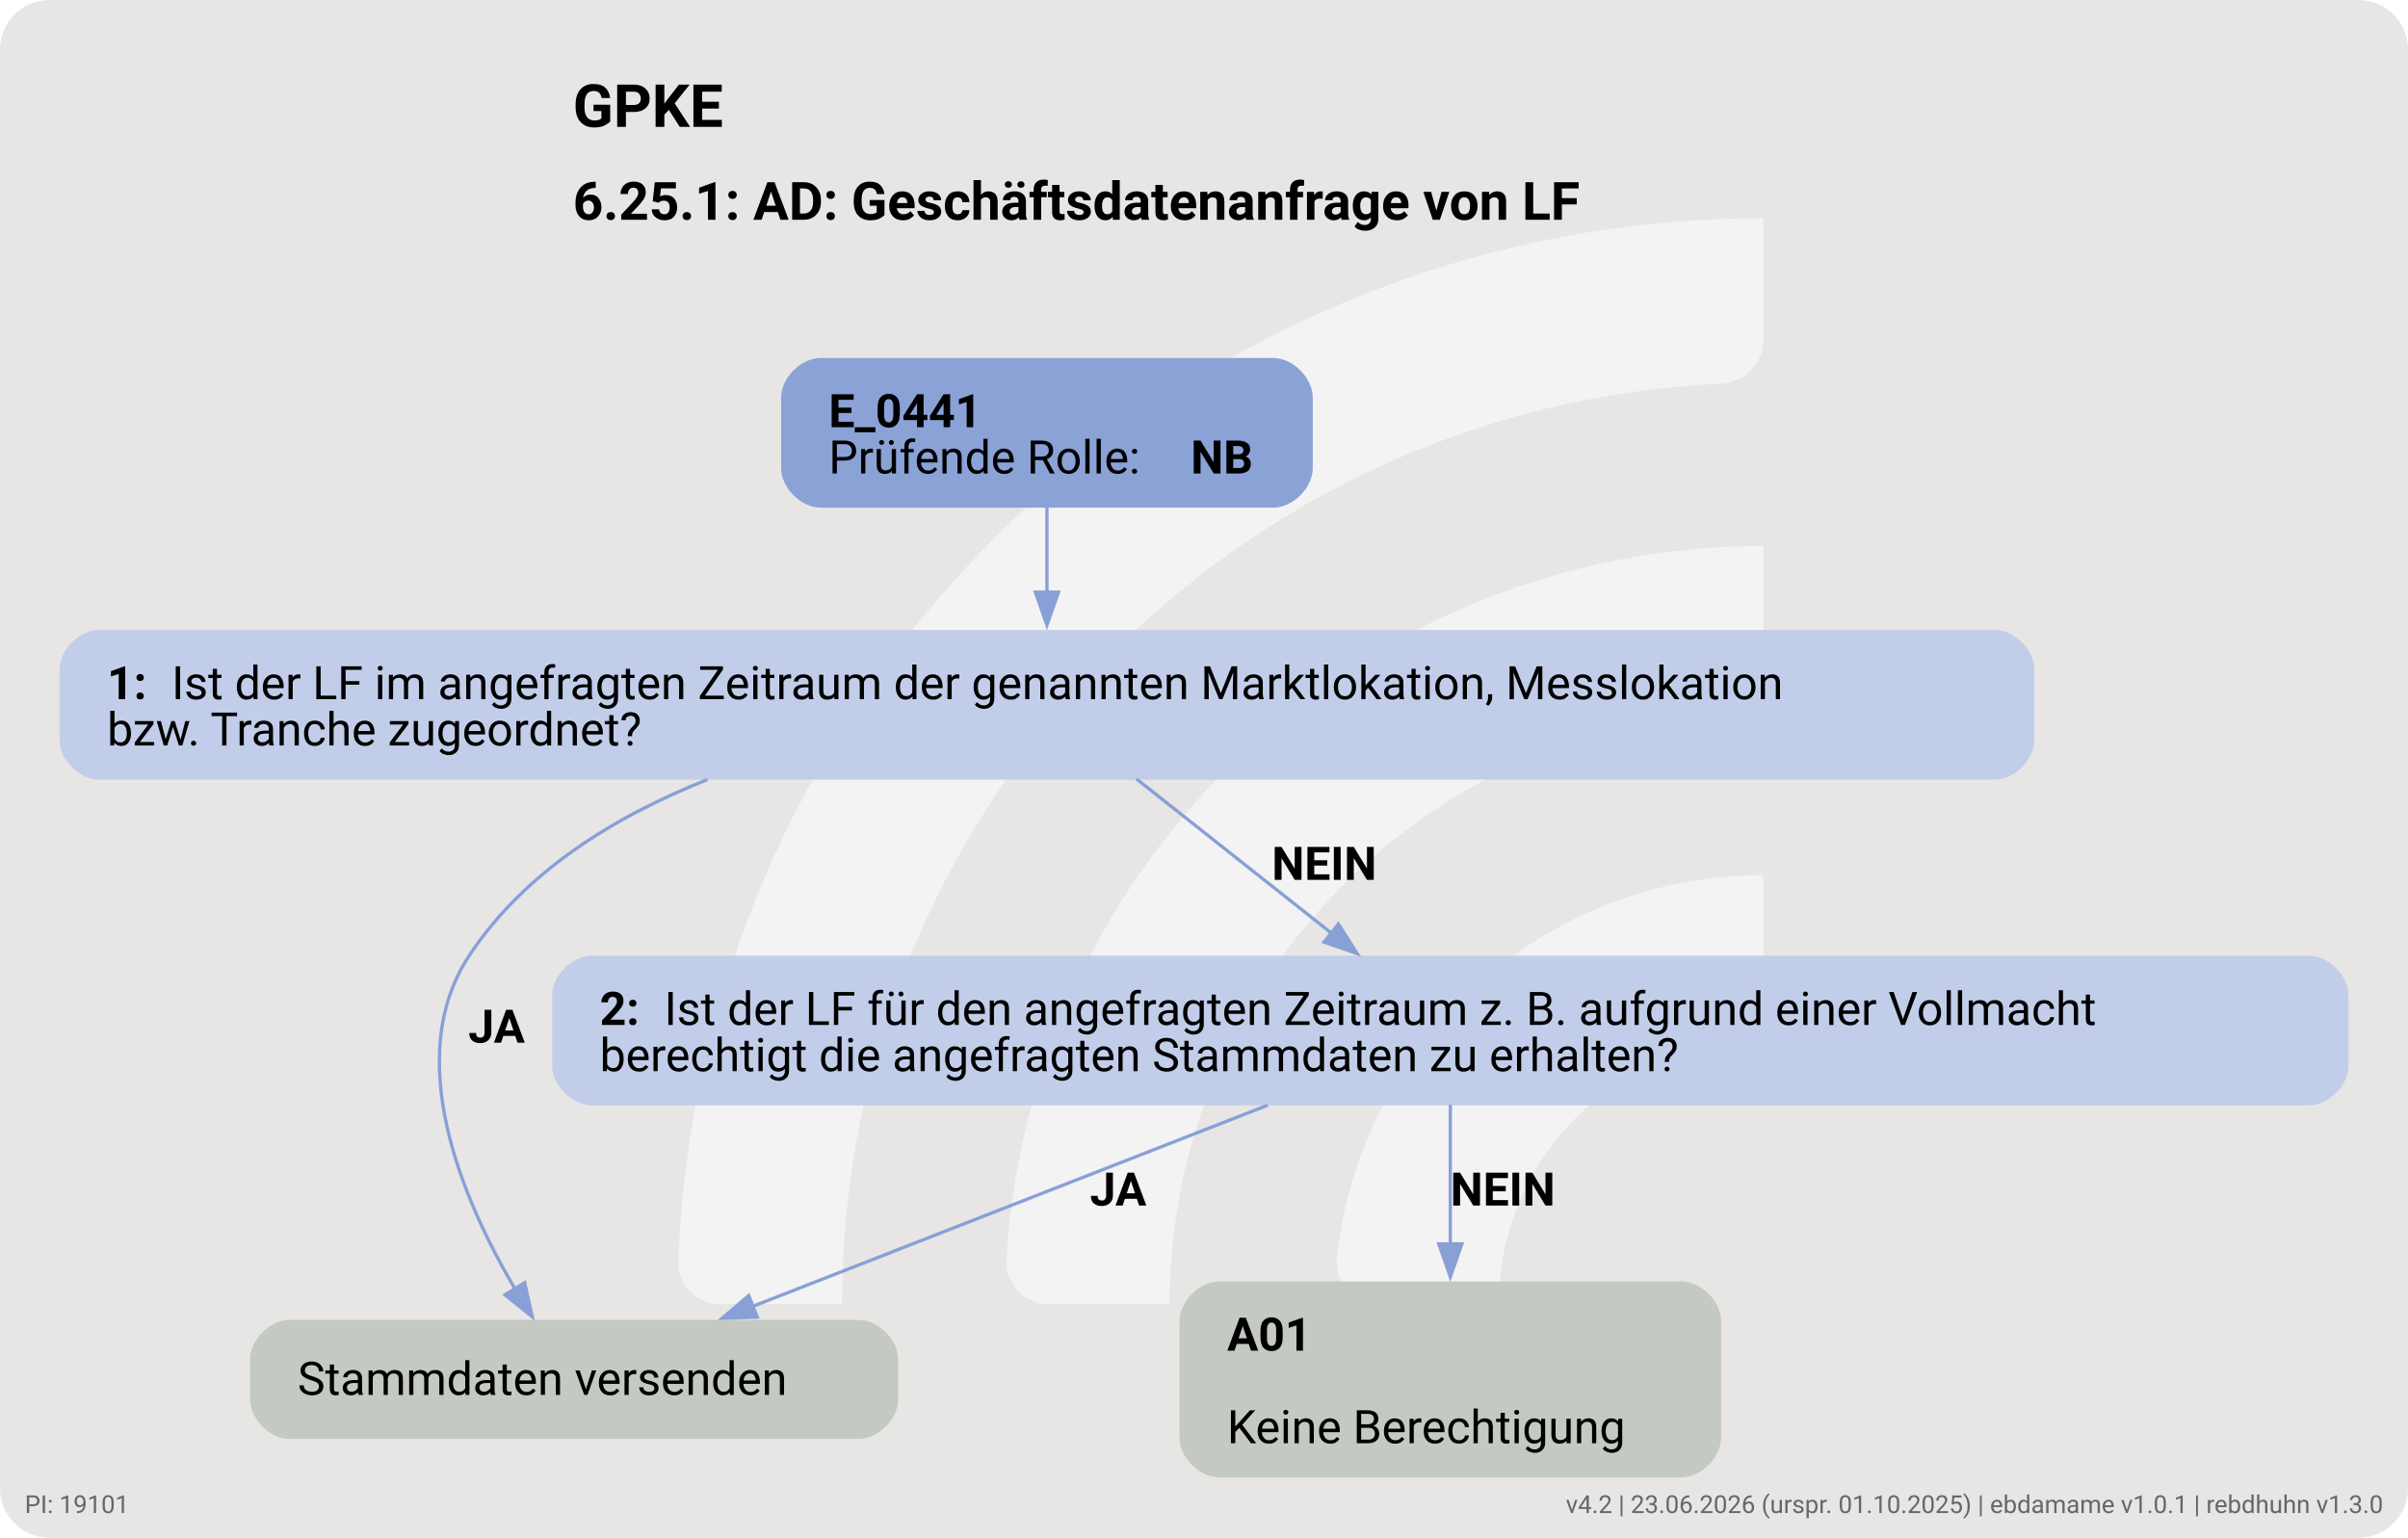
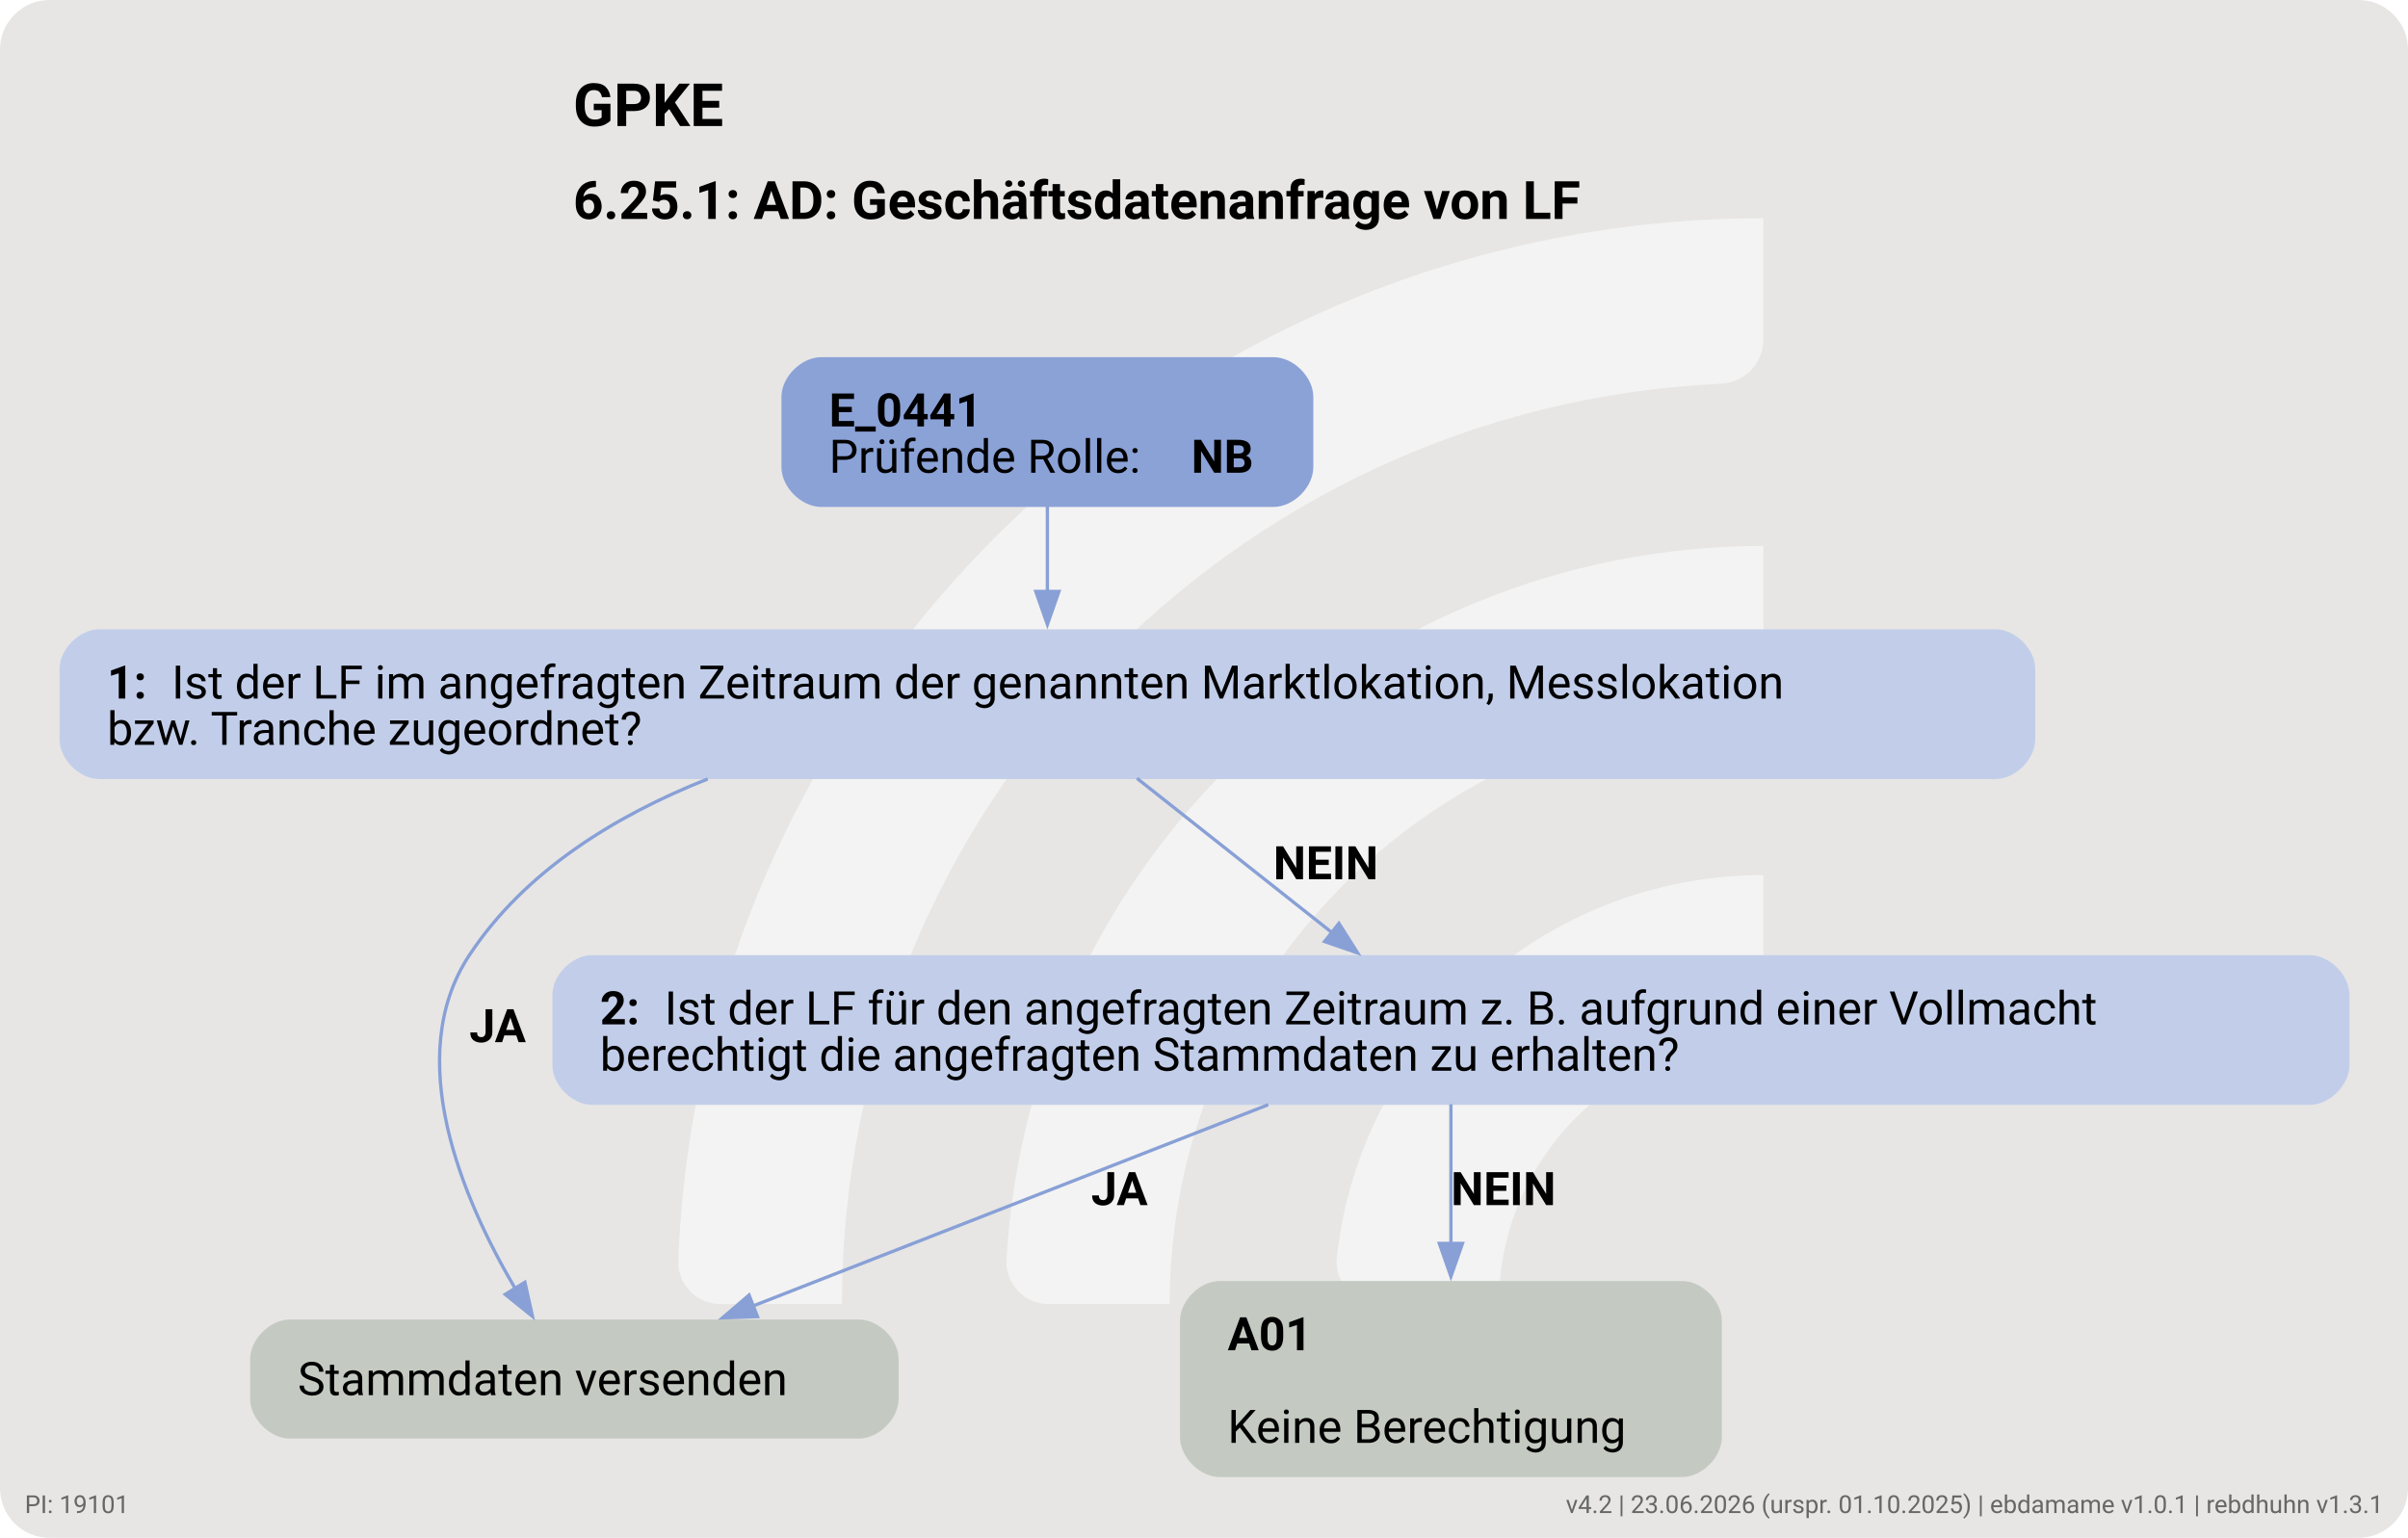
<svg xmlns="http://www.w3.org/2000/svg" version="1.1" width="970.667px" viewBox="0 0 970.667 620.0" height="620.0px">
  <g>
    <svg version="1.1" width="970.667px" viewBox="0 0 970.667 620.0" height="620.0px">
      <rect fill="#e7e6e5" x="0" y="0" width="970.667" height="620.0" rx="20" ry="20" />
      <g>
        <g transform="translate(232.4969, 62) scale(1 1) translate(0, 0) scale(0.8729935 0.8729935) ">
          <defs>
            <style>.cls-1{fill:#ffffff88;}</style>
          </defs>
          <path class="cls-1" d="M122.44,531.2h-56.1c-11,0-19.9-9.12-19.46-20.11C57.47,243.89,278.15,29.78,547.91,29.78v56.02c0,10.98-8.69,19.89-19.66,20.39-225.51,10.31-405.8,197-405.8,425Z" />
          <path class="cls-1" d="M273.78,531.2h-55.93c-11.23,0-20.09-9.48-19.43-20.69,10.74-183.44,163.39-329.39,349.48-329.39v56.26c0,10.71-8.27,19.62-18.96,20.35-142.35,9.77-255.17,128.69-255.17,273.46Z" />
          <path class="cls-1" d="M425.77,531.2h-55.45c-11.65,0-20.6-10.17-19.33-21.75,10.87-99.03,95.03-176.34,196.92-176.34v57.01c0,10.05-7.28,18.75-17.23,20.16-59.22,8.4-104.91,59.42-104.91,120.92Z" />
        </g>
-         <svg width="728pt" height="465pt" viewBox="0.00 0.00 728.30 464.62">
+         <svg width="728pt" height="465pt" viewBox="0.00 0.00 728.00 465.00">
          <g id="graph0" class="graph" transform="scale(1 1) rotate(0) translate(18 446.62)">
-             <text text-anchor="start" x="155.27" y="-408.52" font-family="Roboto, sans-serif" font-weight="bold" font-size="18.00">GPKE</text>
-             <text text-anchor="start" x="155.27" y="-380.42" font-family="Roboto, sans-serif" font-weight="bold" font-size="16.00">6.25.1: AD: Geschäftsdatenanfrage von LF</text>
+             <text xml:space="preserve" text-anchor="start" x="155.27" y="-408.52" font-family="Roboto, sans-serif" font-weight="bold" font-size="18.00">GPKE</text>
+             <text xml:space="preserve" text-anchor="start" x="155.27" y="-380.42" font-family="Roboto, sans-serif" font-weight="bold" font-size="16.00">6.25.1: AD: Geschäftsdatenanfrage von LF</text>
            <g id="node1" class="node">
              <path fill="#8ba2d7" stroke="black" stroke-width="0" d="M367.05,-338.62C367.05,-338.62 230.25,-338.62 230.25,-338.62 224.25,-338.62 218.25,-332.62 218.25,-326.62 218.25,-326.62 218.25,-305.34 218.25,-305.34 218.25,-299.34 224.25,-293.34 230.25,-293.34 230.25,-293.34 367.05,-293.34 367.05,-293.34 373.05,-293.34 379.05,-299.34 379.05,-305.34 379.05,-305.34 379.05,-326.62 379.05,-326.62 379.05,-332.62 373.05,-338.62 367.05,-338.62" />
-               <text text-anchor="start" x="232.65" y="-317.68" font-family="Roboto, sans-serif" font-weight="bold" font-size="14.00">E_0441</text>
-               <text text-anchor="start" x="232.65" y="-303.68" font-family="Roboto, sans-serif" font-size="14.00">Prüfende Rolle: </text>
-               <text text-anchor="start" x="342.15" y="-303.68" font-family="Roboto, sans-serif" font-weight="bold" font-size="14.00">NB</text>
+               <text xml:space="preserve" text-anchor="start" x="232.65" y="-317.68" font-family="Roboto, sans-serif" font-weight="bold" font-size="14.00">E_0441</text>
+               <text xml:space="preserve" text-anchor="start" x="232.65" y="-303.68" font-family="Roboto, sans-serif" font-size="14.00">Prüfende Rolle: </text>
+               <text xml:space="preserve" text-anchor="start" x="342.15" y="-303.68" font-family="Roboto, sans-serif" font-weight="bold" font-size="14.00">NB</text>
            </g>
            <g id="node2" class="node">
              <path fill="#c2cee9" stroke="black" stroke-width="0" d="M585.3,-256.34C585.3,-256.34 12,-256.34 12,-256.34 6,-256.34 0,-250.34 0,-244.34 0,-244.34 0,-223.06 0,-223.06 0,-217.06 6,-211.06 12,-211.06 12,-211.06 585.3,-211.06 585.3,-211.06 591.3,-211.06 597.3,-217.06 597.3,-223.06 597.3,-223.06 597.3,-244.34 597.3,-244.34 597.3,-250.34 591.3,-256.34 585.3,-256.34" />
-               <text text-anchor="start" x="14.4" y="-235.4" font-family="Roboto, sans-serif" font-weight="bold" font-size="14.00">1: </text>
-               <text text-anchor="start" x="33.9" y="-235.4" font-family="Roboto, sans-serif" font-size="14.00">Ist der LF im angefragten Zeitraum der genannten Marktlokation, Messlokation</text>
-               <text text-anchor="start" x="14.4" y="-221.4" font-family="Roboto, sans-serif" font-size="14.00">bzw. Tranche zugeordnet?</text>
+               <text xml:space="preserve" text-anchor="start" x="14.4" y="-235.4" font-family="Roboto, sans-serif" font-weight="bold" font-size="14.00">1: </text>
+               <text xml:space="preserve" text-anchor="start" x="33.9" y="-235.4" font-family="Roboto, sans-serif" font-size="14.00">Ist der LF im angefragten Zeitraum der genannten Marktlokation, Messlokation</text>
+               <text xml:space="preserve" text-anchor="start" x="14.4" y="-221.4" font-family="Roboto, sans-serif" font-size="14.00">bzw. Tranche zugeordnet?</text>
            </g>
            <g id="edge1" class="edge">
              <path fill="none" stroke="#88a0d6" d="M298.65,-293.47C298.65,-285.55 298.65,-276.39 298.65,-267.69" />
              <polygon fill="#88a0d6" stroke="#88a0d6" points="302.15,-267.79 298.65,-257.79 295.15,-267.79 302.15,-267.79" />
            </g>
            <g id="node3" class="node">
              <path fill="#c4cac1" stroke="black" stroke-width="0" d="M241.67,-47.64C241.67,-47.64 69.62,-47.64 69.62,-47.64 63.62,-47.64 57.62,-41.64 57.62,-35.64 57.62,-35.64 57.62,-23.64 57.62,-23.64 57.62,-17.64 63.62,-11.64 69.62,-11.64 69.62,-11.64 241.67,-11.64 241.67,-11.64 247.67,-11.64 253.67,-17.64 253.67,-23.64 253.67,-23.64 253.67,-35.64 253.67,-35.64 253.67,-41.64 247.67,-47.64 241.67,-47.64" />
-               <text text-anchor="start" x="72.02" y="-24.96" font-family="Roboto, sans-serif" font-size="14.00">Stammdaten versenden</text>
+               <text xml:space="preserve" text-anchor="start" x="72.02" y="-24.77" font-family="Roboto, sans-serif" font-size="14.00">Stammdaten versenden</text>
            </g>
            <g id="edge2" class="edge">
              <path fill="none" stroke="#88a0d6" d="M195.97,-211.09C167.89,-199.96 140.62,-183.16 123.9,-157.81 103.57,-126.98 121.77,-84.14 137.82,-56.9" />
              <polygon fill="#88a0d6" stroke="#88a0d6" points="140.69,-58.91 142.99,-48.57 134.74,-55.23 140.69,-58.91" />
-               <text text-anchor="start" x="123.65" y="-131.5" font-family="Roboto, sans-serif" font-weight="bold" font-size="14.00">JA</text>
+               <text xml:space="preserve" text-anchor="start" x="123.9" y="-131.5" font-family="Roboto, sans-serif" font-weight="bold" font-size="14.00">JA</text>
            </g>
            <g id="node4" class="node">
              <path fill="#c2cee9" stroke="black" stroke-width="0" d="M680.3,-157.81C680.3,-157.81 161,-157.81 161,-157.81 155,-157.81 149,-151.81 149,-145.81 149,-145.81 149,-124.53 149,-124.53 149,-118.53 155,-112.53 161,-112.53 161,-112.53 680.3,-112.53 680.3,-112.53 686.3,-112.53 692.3,-118.53 692.3,-124.53 692.3,-124.53 692.3,-145.81 692.3,-145.81 692.3,-151.81 686.3,-157.81 680.3,-157.81" />
-               <text text-anchor="start" x="163.4" y="-136.87" font-family="Roboto, sans-serif" font-weight="bold" font-size="14.00">2: </text>
-               <text text-anchor="start" x="182.9" y="-136.87" font-family="Roboto, sans-serif" font-size="14.00">Ist der LF für den angefragten Zeitraum z. B. aufgrund einer Vollmacht</text>
-               <text text-anchor="start" x="163.4" y="-122.87" font-family="Roboto, sans-serif" font-size="14.00">berechtigt die angefragten Stammdaten zu erhalten?</text>
+               <text xml:space="preserve" text-anchor="start" x="163.4" y="-136.87" font-family="Roboto, sans-serif" font-weight="bold" font-size="14.00">2: </text>
+               <text xml:space="preserve" text-anchor="start" x="182.9" y="-136.87" font-family="Roboto, sans-serif" font-size="14.00">Ist der LF für den angefragten Zeitraum z. B. aufgrund einer Vollmacht</text>
+               <text xml:space="preserve" text-anchor="start" x="163.4" y="-122.87" font-family="Roboto, sans-serif" font-size="14.00">berechtigt die angefragten Stammdaten zu erhalten?</text>
            </g>
            <g id="edge3" class="edge">
              <path fill="none" stroke="#88a0d6" d="M325.73,-211.28C343.1,-197.53 365.86,-179.52 384.74,-164.59" />
              <polygon fill="#88a0d6" stroke="#88a0d6" points="386.79,-167.42 392.46,-158.47 382.45,-161.93 386.79,-167.42" />
-               <text text-anchor="start" x="366.65" y="-180.76" font-family="Roboto, sans-serif" font-weight="bold" font-size="14.00">NEIN</text>
+               <text xml:space="preserve" text-anchor="start" x="366.95" y="-180.76" font-family="Roboto, sans-serif" font-weight="bold" font-size="14.00">NEIN</text>
            </g>
            <g id="edge5" class="edge">
              <path fill="none" stroke="#88a0d6" d="M365.42,-112.59C319.64,-94.71 254.94,-69.43 209.54,-51.69" />
              <polygon fill="#88a0d6" stroke="#88a0d6" points="211.01,-48.51 200.42,-48.13 208.46,-55.03 211.01,-48.51" />
-               <text text-anchor="start" x="311.65" y="-82.23" font-family="Roboto, sans-serif" font-weight="bold" font-size="14.00">JA</text>
+               <text xml:space="preserve" text-anchor="start" x="311.89" y="-82.23" font-family="Roboto, sans-serif" font-weight="bold" font-size="14.00">JA</text>
            </g>
            <g id="node5" class="node">
              <path fill="#c4cac1" stroke="black" stroke-width="0" d="M490.55,-59.28C490.55,-59.28 350.75,-59.28 350.75,-59.28 344.75,-59.28 338.75,-53.28 338.75,-47.28 338.75,-47.28 338.75,-12 338.75,-12 338.75,-6 344.75,0 350.75,0 350.75,0 490.55,0 490.55,0 496.55,0 502.55,-6 502.55,-12 502.55,-12 502.55,-47.28 502.55,-47.28 502.55,-53.28 496.55,-59.28 490.55,-59.28" />
-               <text text-anchor="start" x="353.15" y="-38.34" font-family="Roboto, sans-serif" font-weight="bold" font-size="14.00">A01</text>
-               <text text-anchor="start" x="353.15" y="-10.34" font-family="Roboto, sans-serif" font-size="14.00">Keine Berechtigung</text>
+               <text xml:space="preserve" text-anchor="start" x="353.15" y="-38.34" font-family="Roboto, sans-serif" font-weight="bold" font-size="14.00">A01</text>
+               <text xml:space="preserve" text-anchor="start" x="353.15" y="-10.34" font-family="Roboto, sans-serif" font-size="14.00">Keine Berechtigung</text>
            </g>
            <g id="edge4" class="edge">
              <path fill="none" stroke="#88a0d6" d="M420.65,-112.72C420.65,-100.47 420.65,-84.74 420.65,-70.32" />
              <polygon fill="#88a0d6" stroke="#88a0d6" points="424.15,-70.65 420.65,-60.65 417.15,-70.65 424.15,-70.65" />
-               <text text-anchor="start" x="420.65" y="-82.23" font-family="Roboto, sans-serif" font-weight="bold" font-size="14.00">NEIN</text>
+               <text xml:space="preserve" text-anchor="start" x="420.65" y="-82.23" font-family="Roboto, sans-serif" font-weight="bold" font-size="14.00">NEIN</text>
            </g>
          </g>
        </svg>
      </g>
    </svg>
  </g>
  <a href="https://ebd.hochfrequenz.de" target="_blank">
-     <text x="960.667" y="610.0" text-anchor="end" font-family="Roboto, sans-serif" font-size="10" fill="#666666" text-decoration="none">v4.2 | 23.06.2026 (urspr. 01.10.2025) | ebdamame v1.0.1 | rebdhuhn v1.3.0</text>
+     <text x="960.667" y="610.0" text-anchor="end" font-family="Roboto, sans-serif" font-size="10" fill="#666666" text-decoration="none">v4.2 | 23.06.2026 (urspr. 01.10.2025) | ebdamame v1.0.1 | rebdhuhn v1.3.1</text>
  </a>
  <a href="https://ahb-tabellen.hochfrequenz.de/ahb/FV2604/19101" target="_blank">
    <text x="10.0" y="610.0" text-anchor="start" font-family="Roboto, sans-serif" font-size="10" fill="#666666" text-decoration="none">PI: 19101</text>
  </a>
</svg>
